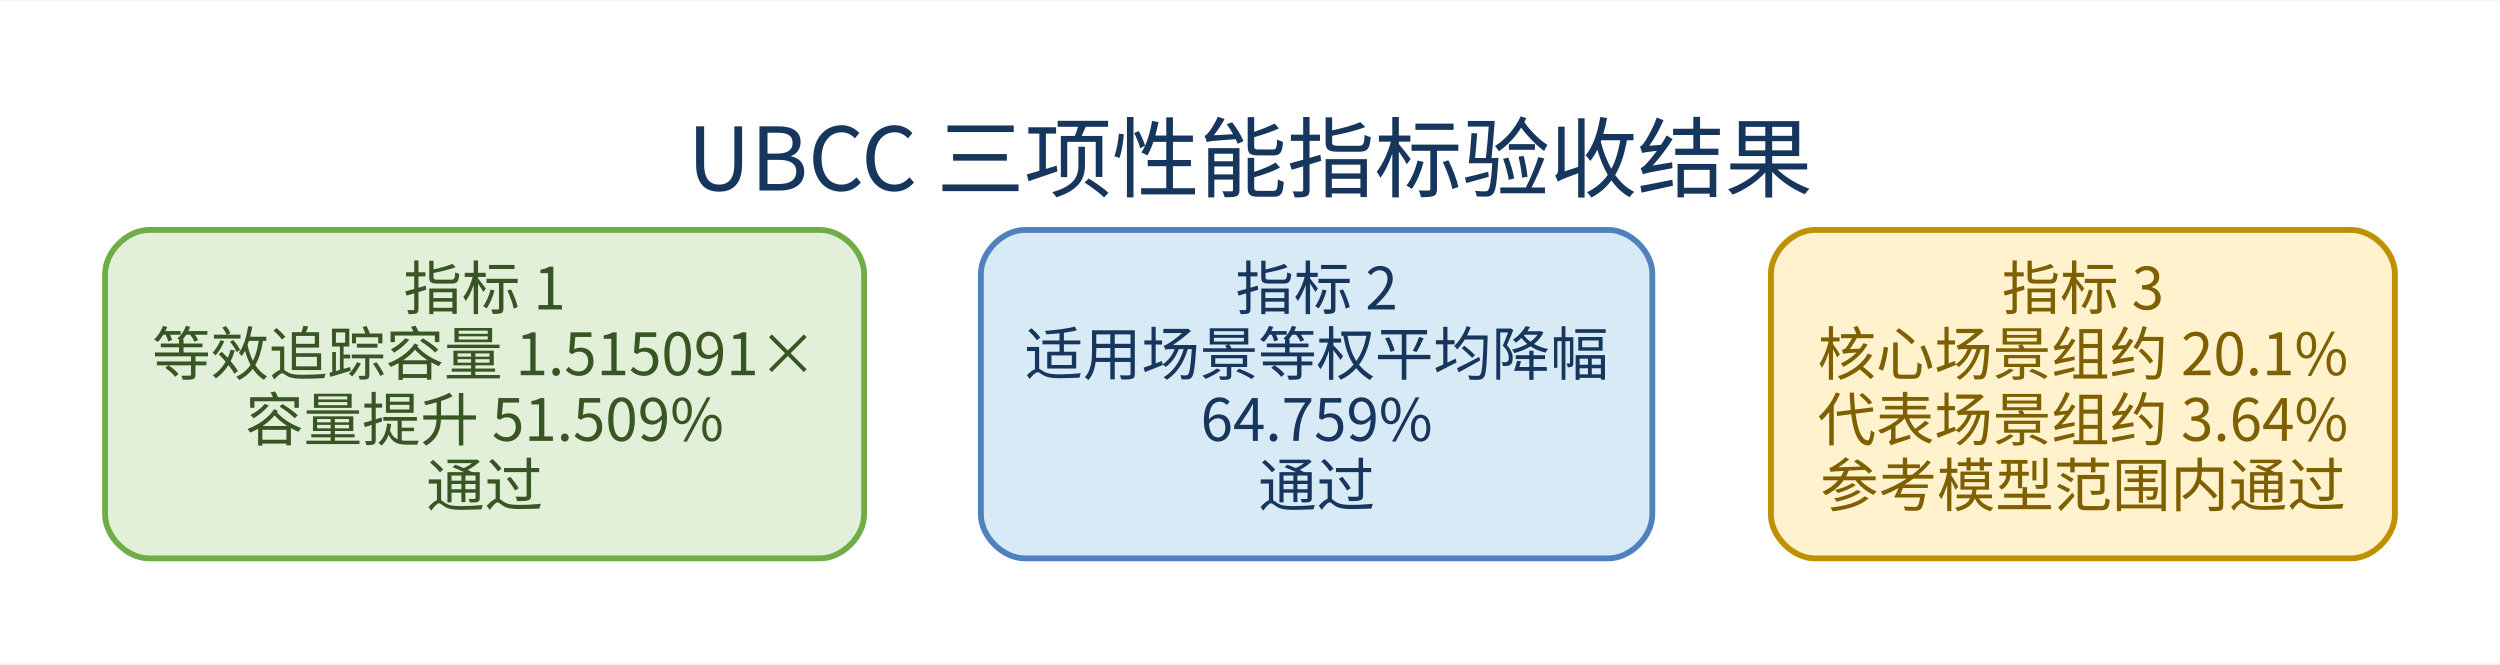
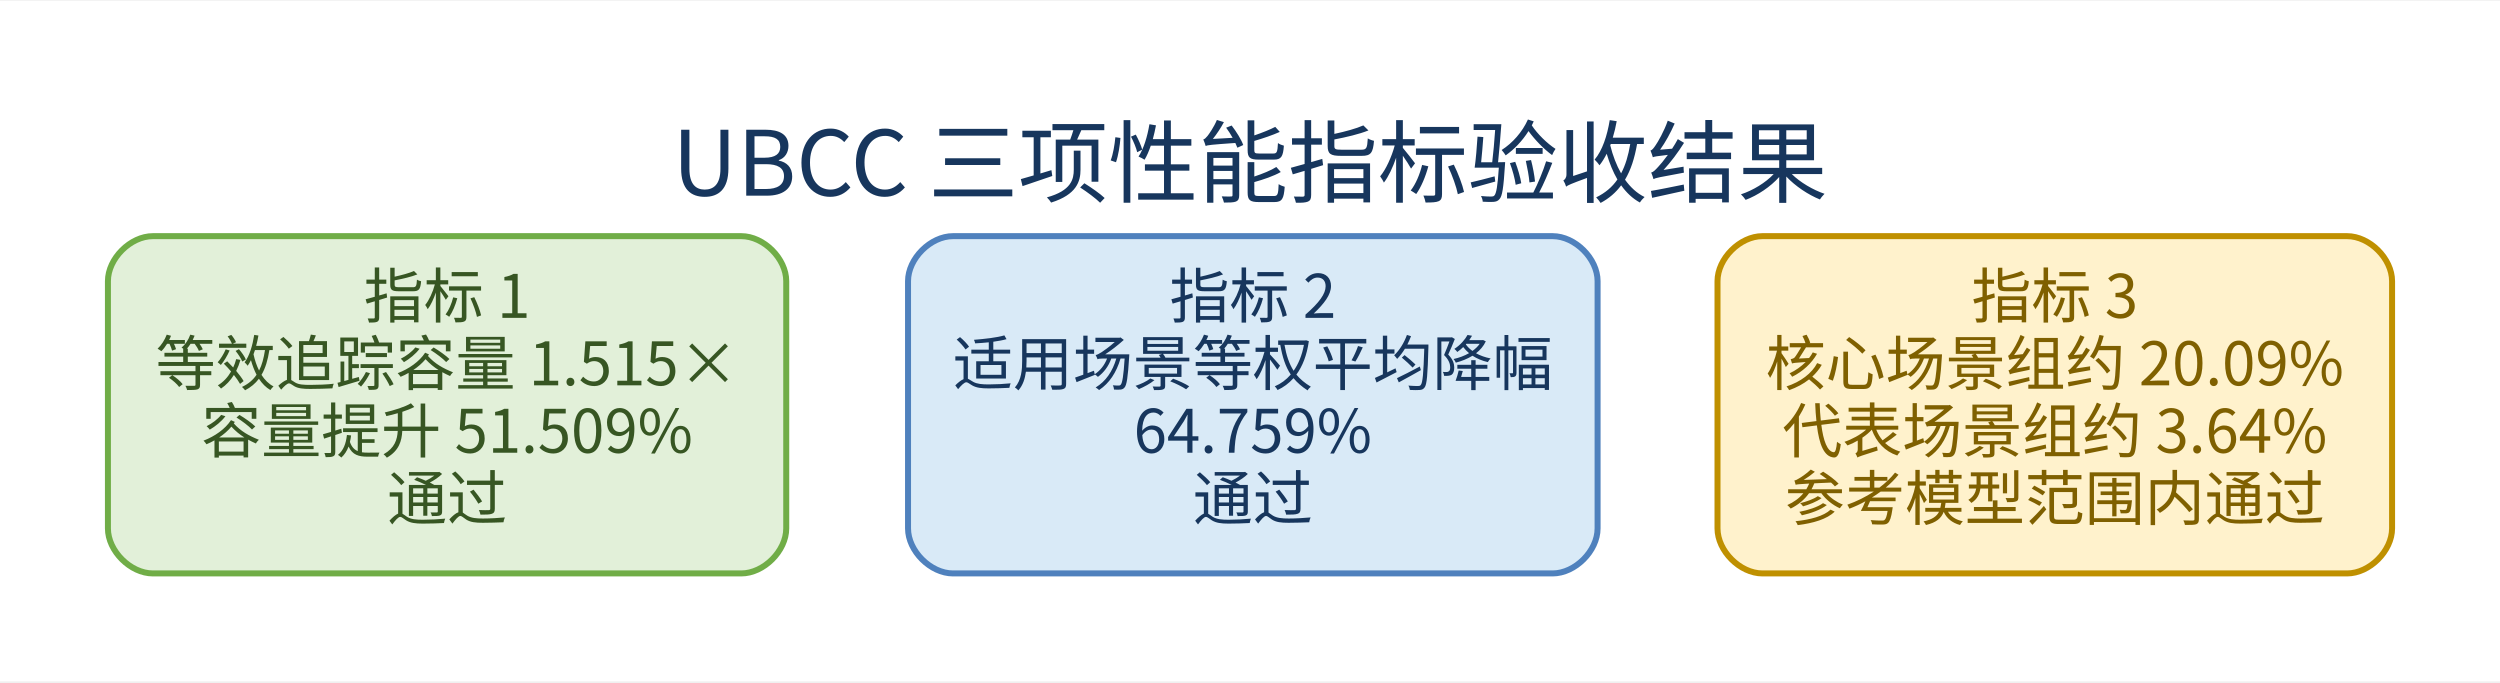
- <svg xmlns="http://www.w3.org/2000/svg" width="685pt" height="182pt" viewBox="0.00 0.00 685.10 181.60">
+ <svg xmlns="http://www.w3.org/2000/svg" width="667pt" height="182pt" viewBox="0.00 0.00 667.10 181.60">
  <g id="graph0" class="graph" transform="scale(1 1) rotate(0) translate(28.8 152.8)">
-     <polygon fill="white" stroke="transparent" points="-28.8,28.8 -28.8,-152.8 656.3,-152.8 656.3,28.8 -28.8,28.8" />
-     <text text-anchor="middle" x="313.75" y="-100.8" font-family="Noto Sans CJK SC" font-size="24.00" fill="#17365d">UBCC 三项性能指标验收结果</text>
+     <polygon fill="white" stroke="transparent" points="-28.8,28.8 -28.8,-152.8 638.3,-152.8 638.3,28.8 -28.8,28.8" />
+     <text text-anchor="middle" x="304.75" y="-100.8" font-family="Noto Sans CJK SC" font-size="24.00" fill="#17365d">UBCC 三项性能指标验收结果</text>
    <g id="node1" class="node">
-       <path fill="#e2f0d9" stroke="#70ad47" stroke-width="1.6" d="M196,-90C196,-90 12,-90 12,-90 6,-90 0,-84 0,-78 0,-78 0,-12 0,-12 0,-6 6,0 12,0 12,0 196,0 196,0 202,0 208,-6 208,-12 208,-12 208,-78 208,-78 208,-84 202,-90 196,-90" />
-       <text text-anchor="middle" x="104" y="-68.2" font-family="Noto Sans CJK SC" font-size="16.00" fill="#375623">指标 1</text>
-       <text text-anchor="middle" x="104" y="-50.2" font-family="Noto Sans CJK SC" font-size="16.00" fill="#375623">等效追踪容量 1.515091×</text>
-       <text text-anchor="middle" x="104" y="-32.2" font-family="Noto Sans CJK SC" font-size="16.00" fill="#375623">容量提升 51.509%</text>
-       <text text-anchor="middle" x="104" y="-14.2" font-family="Noto Sans CJK SC" font-size="16.00" fill="#375623">通过</text>
+       <path fill="#e2f0d9" stroke="#70ad47" stroke-width="1.6" d="M169,-90C169,-90 12,-90 12,-90 6,-90 0,-84 0,-78 0,-78 0,-12 0,-12 0,-6 6,0 12,0 12,0 169,0 169,0 175,0 181,-6 181,-12 181,-12 181,-78 181,-78 181,-84 175,-90 169,-90" />
+       <text text-anchor="middle" x="90.5" y="-68.2" font-family="Noto Sans CJK SC" font-size="16.00" fill="#375623">指标 1</text>
+       <text text-anchor="middle" x="90.5" y="-50.2" font-family="Noto Sans CJK SC" font-size="16.00" fill="#375623">等效追踪容量 1.515×</text>
+       <text text-anchor="middle" x="90.5" y="-32.2" font-family="Noto Sans CJK SC" font-size="16.00" fill="#375623">容量提升 51.509%</text>
+       <text text-anchor="middle" x="90.5" y="-14.2" font-family="Noto Sans CJK SC" font-size="16.00" fill="#375623">通过</text>
    </g>
    <g id="node2" class="node">
-       <path fill="#d9eaf7" stroke="#4f81bd" stroke-width="1.6" d="M412,-90C412,-90 252,-90 252,-90 246,-90 240,-84 240,-78 240,-78 240,-12 240,-12 240,-6 246,0 252,0 252,0 412,0 412,0 418,0 424,-6 424,-12 424,-12 424,-78 424,-78 424,-84 418,-90 412,-90" />
-       <text text-anchor="middle" x="332" y="-68.2" font-family="Noto Sans CJK SC" font-size="16.00" fill="#17365d">指标 2</text>
-       <text text-anchor="middle" x="332" y="-50.2" font-family="Noto Sans CJK SC" font-size="16.00" fill="#17365d">适用场景等权平均降幅</text>
-       <text text-anchor="middle" x="332" y="-32.2" font-family="Noto Sans CJK SC" font-size="16.00" fill="#17365d">64.759%</text>
-       <text text-anchor="middle" x="332" y="-14.2" font-family="Noto Sans CJK SC" font-size="16.00" fill="#17365d">通过</text>
+       <path fill="#d9eaf7" stroke="#4f81bd" stroke-width="1.6" d="M385.5,-90C385.5,-90 225.5,-90 225.5,-90 219.5,-90 213.5,-84 213.5,-78 213.5,-78 213.5,-12 213.5,-12 213.5,-6 219.5,0 225.5,0 225.5,0 385.5,0 385.5,0 391.5,0 397.5,-6 397.5,-12 397.5,-12 397.5,-78 397.5,-78 397.5,-84 391.5,-90 385.5,-90" />
+       <text text-anchor="middle" x="305.5" y="-68.2" font-family="Noto Sans CJK SC" font-size="16.00" fill="#17365d">指标 2</text>
+       <text text-anchor="middle" x="305.5" y="-50.2" font-family="Noto Sans CJK SC" font-size="16.00" fill="#17365d">适用场景等权平均降幅</text>
+       <text text-anchor="middle" x="305.5" y="-32.2" font-family="Noto Sans CJK SC" font-size="16.00" fill="#17365d">64.759%</text>
+       <text text-anchor="middle" x="305.5" y="-14.2" font-family="Noto Sans CJK SC" font-size="16.00" fill="#17365d">通过</text>
    </g>
    <g id="node3" class="node">
-       <path fill="#fff2cc" stroke="#bf9000" stroke-width="1.6" d="M615.5,-90C615.5,-90 468.5,-90 468.5,-90 462.5,-90 456.5,-84 456.5,-78 456.5,-78 456.5,-12 456.5,-12 456.5,-6 462.5,0 468.5,0 468.5,0 615.5,0 615.5,0 621.5,0 627.5,-6 627.5,-12 627.5,-12 627.5,-78 627.5,-78 627.5,-84 621.5,-90 615.5,-90" />
-       <text text-anchor="middle" x="542" y="-68.2" font-family="Noto Sans CJK SC" font-size="16.00" fill="#7f6000">指标 3</text>
-       <text text-anchor="middle" x="542" y="-50.2" font-family="Noto Sans CJK SC" font-size="16.00" fill="#7f6000">核心场景组约 20.1%</text>
-       <text text-anchor="middle" x="542" y="-32.2" font-family="Noto Sans CJK SC" font-size="16.00" fill="#7f6000">代表场景组约 3.64%</text>
-       <text text-anchor="middle" x="542" y="-14.2" font-family="Noto Sans CJK SC" font-size="16.00" fill="#7f6000">参考模型范围内通过</text>
+       <path fill="#fff2cc" stroke="#bf9000" stroke-width="1.6" d="M597.5,-90C597.5,-90 441.5,-90 441.5,-90 435.5,-90 429.5,-84 429.5,-78 429.5,-78 429.5,-12 429.5,-12 429.5,-6 435.5,0 441.5,0 441.5,0 597.5,0 597.5,0 603.5,0 609.5,-6 609.5,-12 609.5,-12 609.5,-78 609.5,-78 609.5,-84 603.5,-90 597.5,-90" />
+       <text text-anchor="middle" x="519.5" y="-68.2" font-family="Noto Sans CJK SC" font-size="16.00" fill="#7f6000">指标 3</text>
+       <text text-anchor="middle" x="519.5" y="-50.2" font-family="Noto Sans CJK SC" font-size="16.00" fill="#7f6000">核心场景组约 20.09%</text>
+       <text text-anchor="middle" x="519.5" y="-32.2" font-family="Noto Sans CJK SC" font-size="16.00" fill="#7f6000">代表场景组约 3.64%</text>
+       <text text-anchor="middle" x="519.5" y="-14.2" font-family="Noto Sans CJK SC" font-size="16.00" fill="#7f6000">参考模型范围内通过</text>
    </g>
  </g>
</svg>
